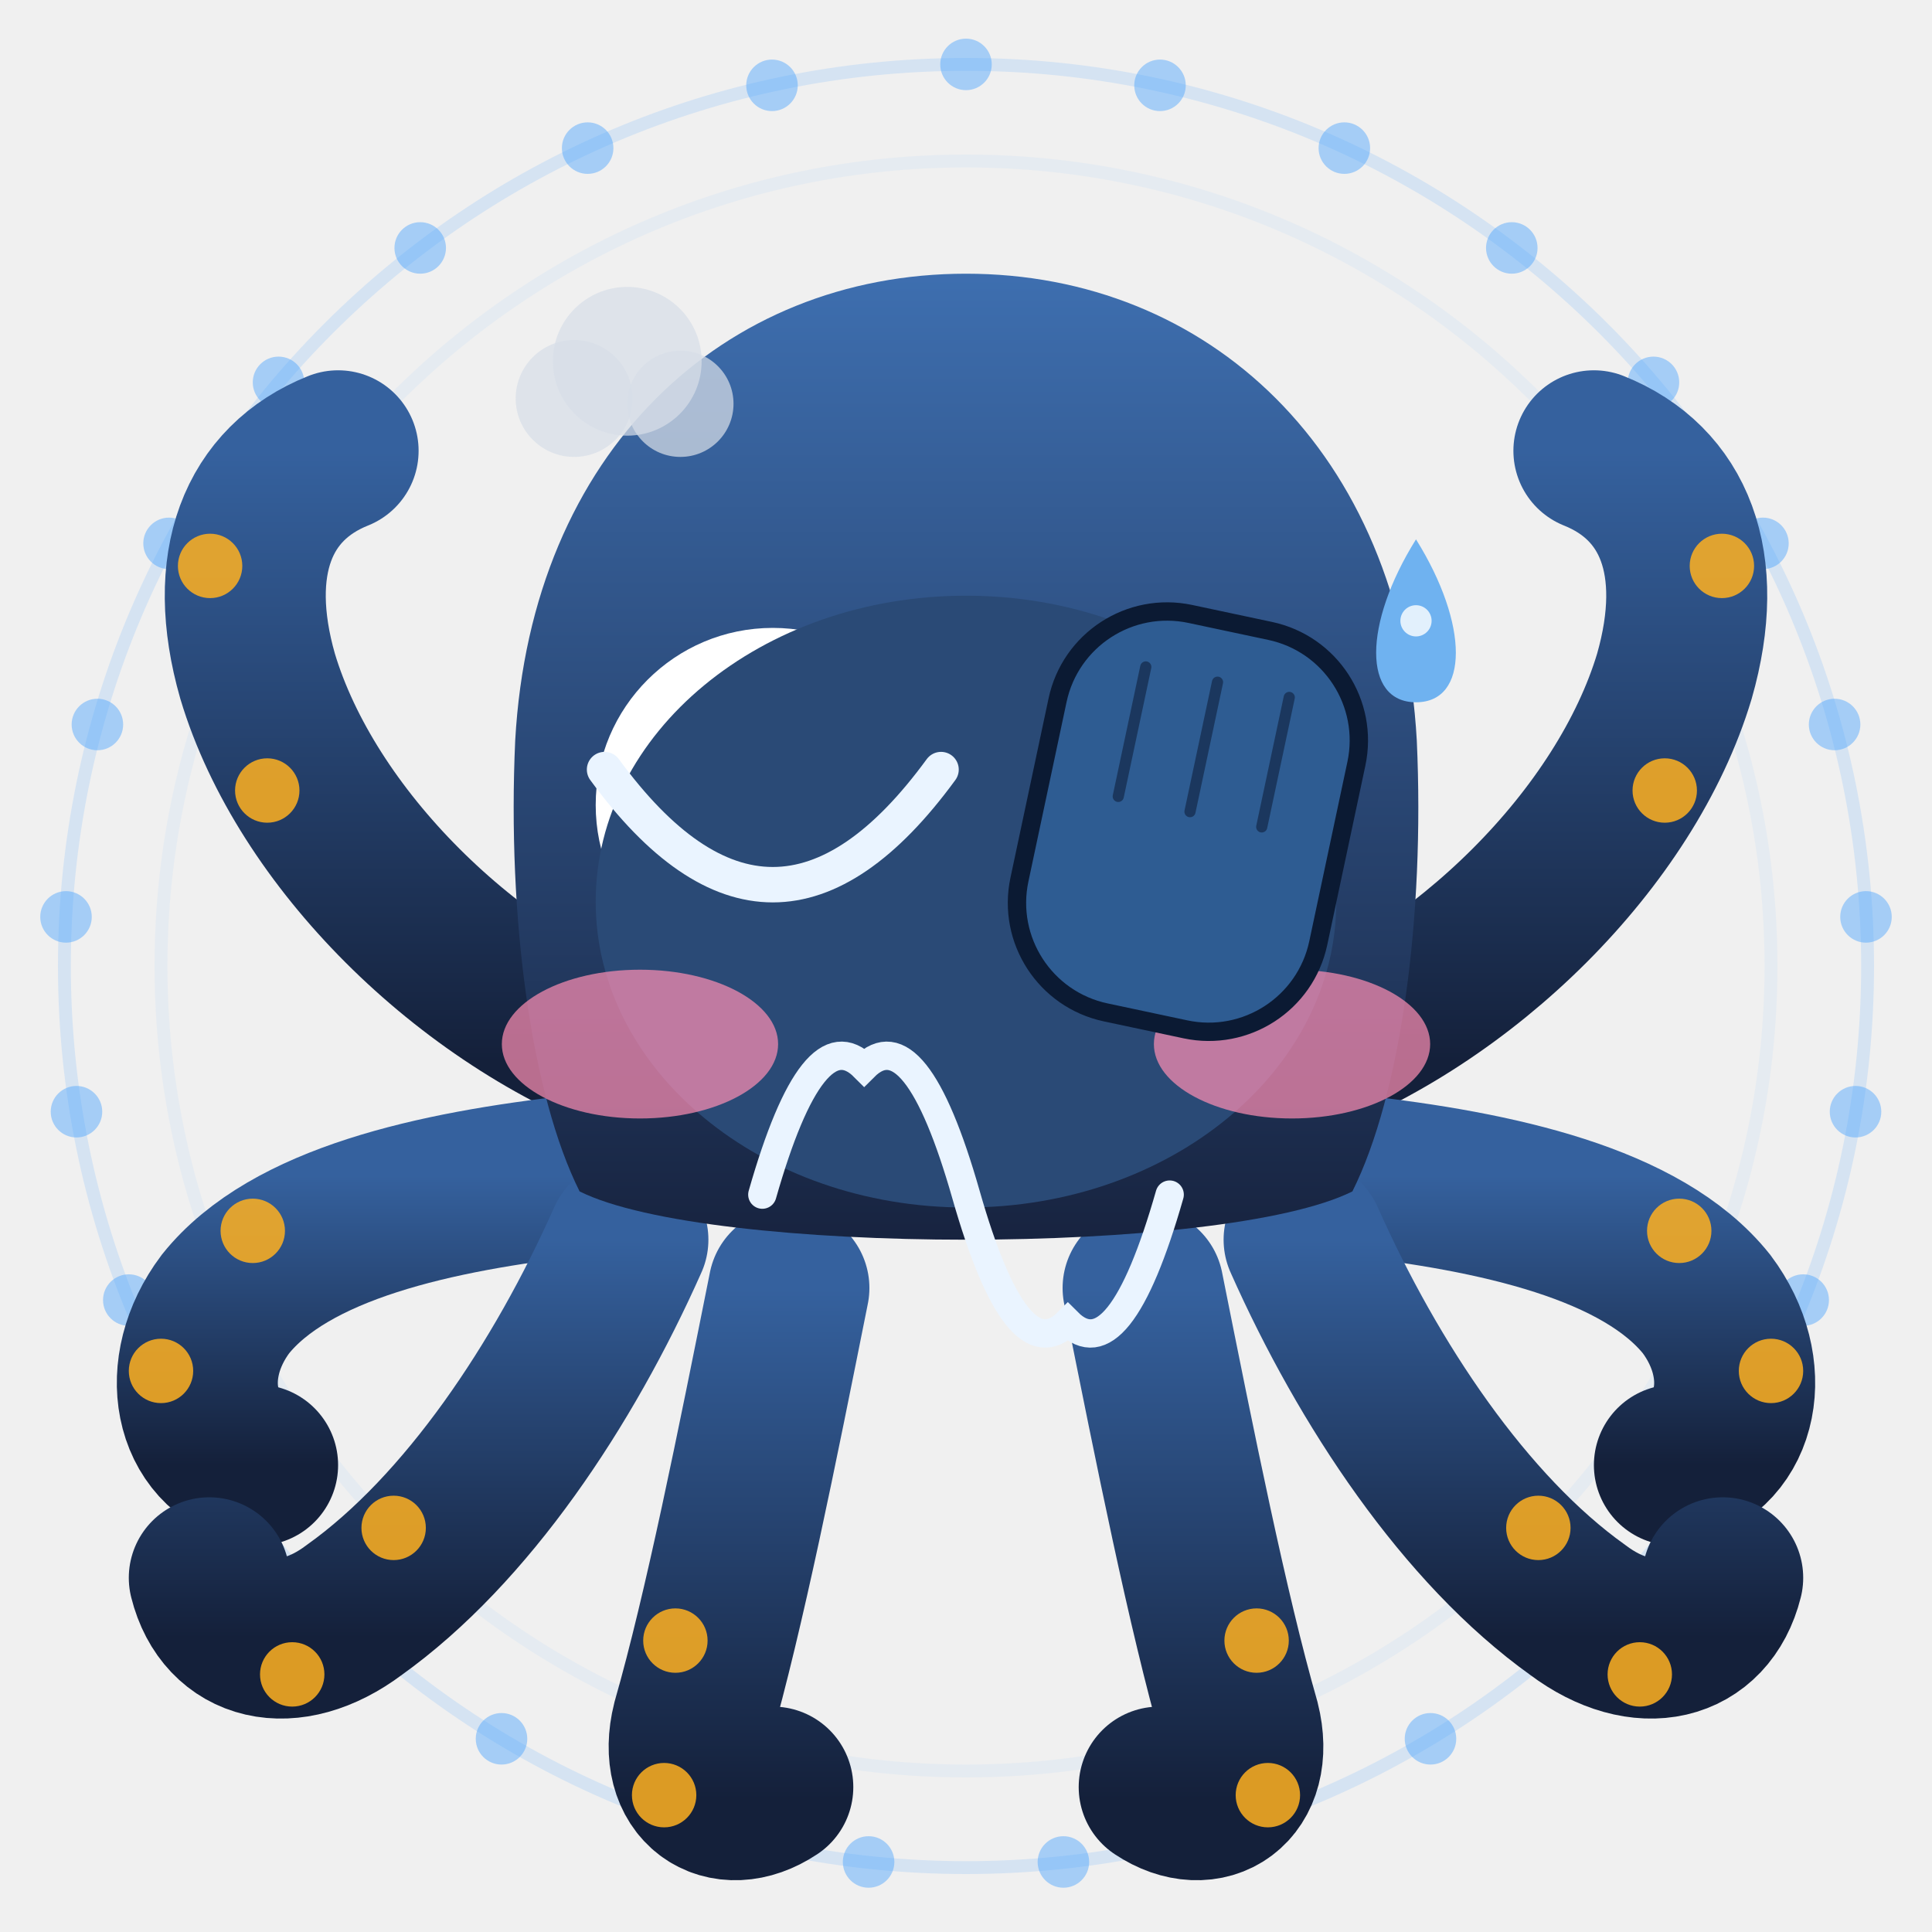
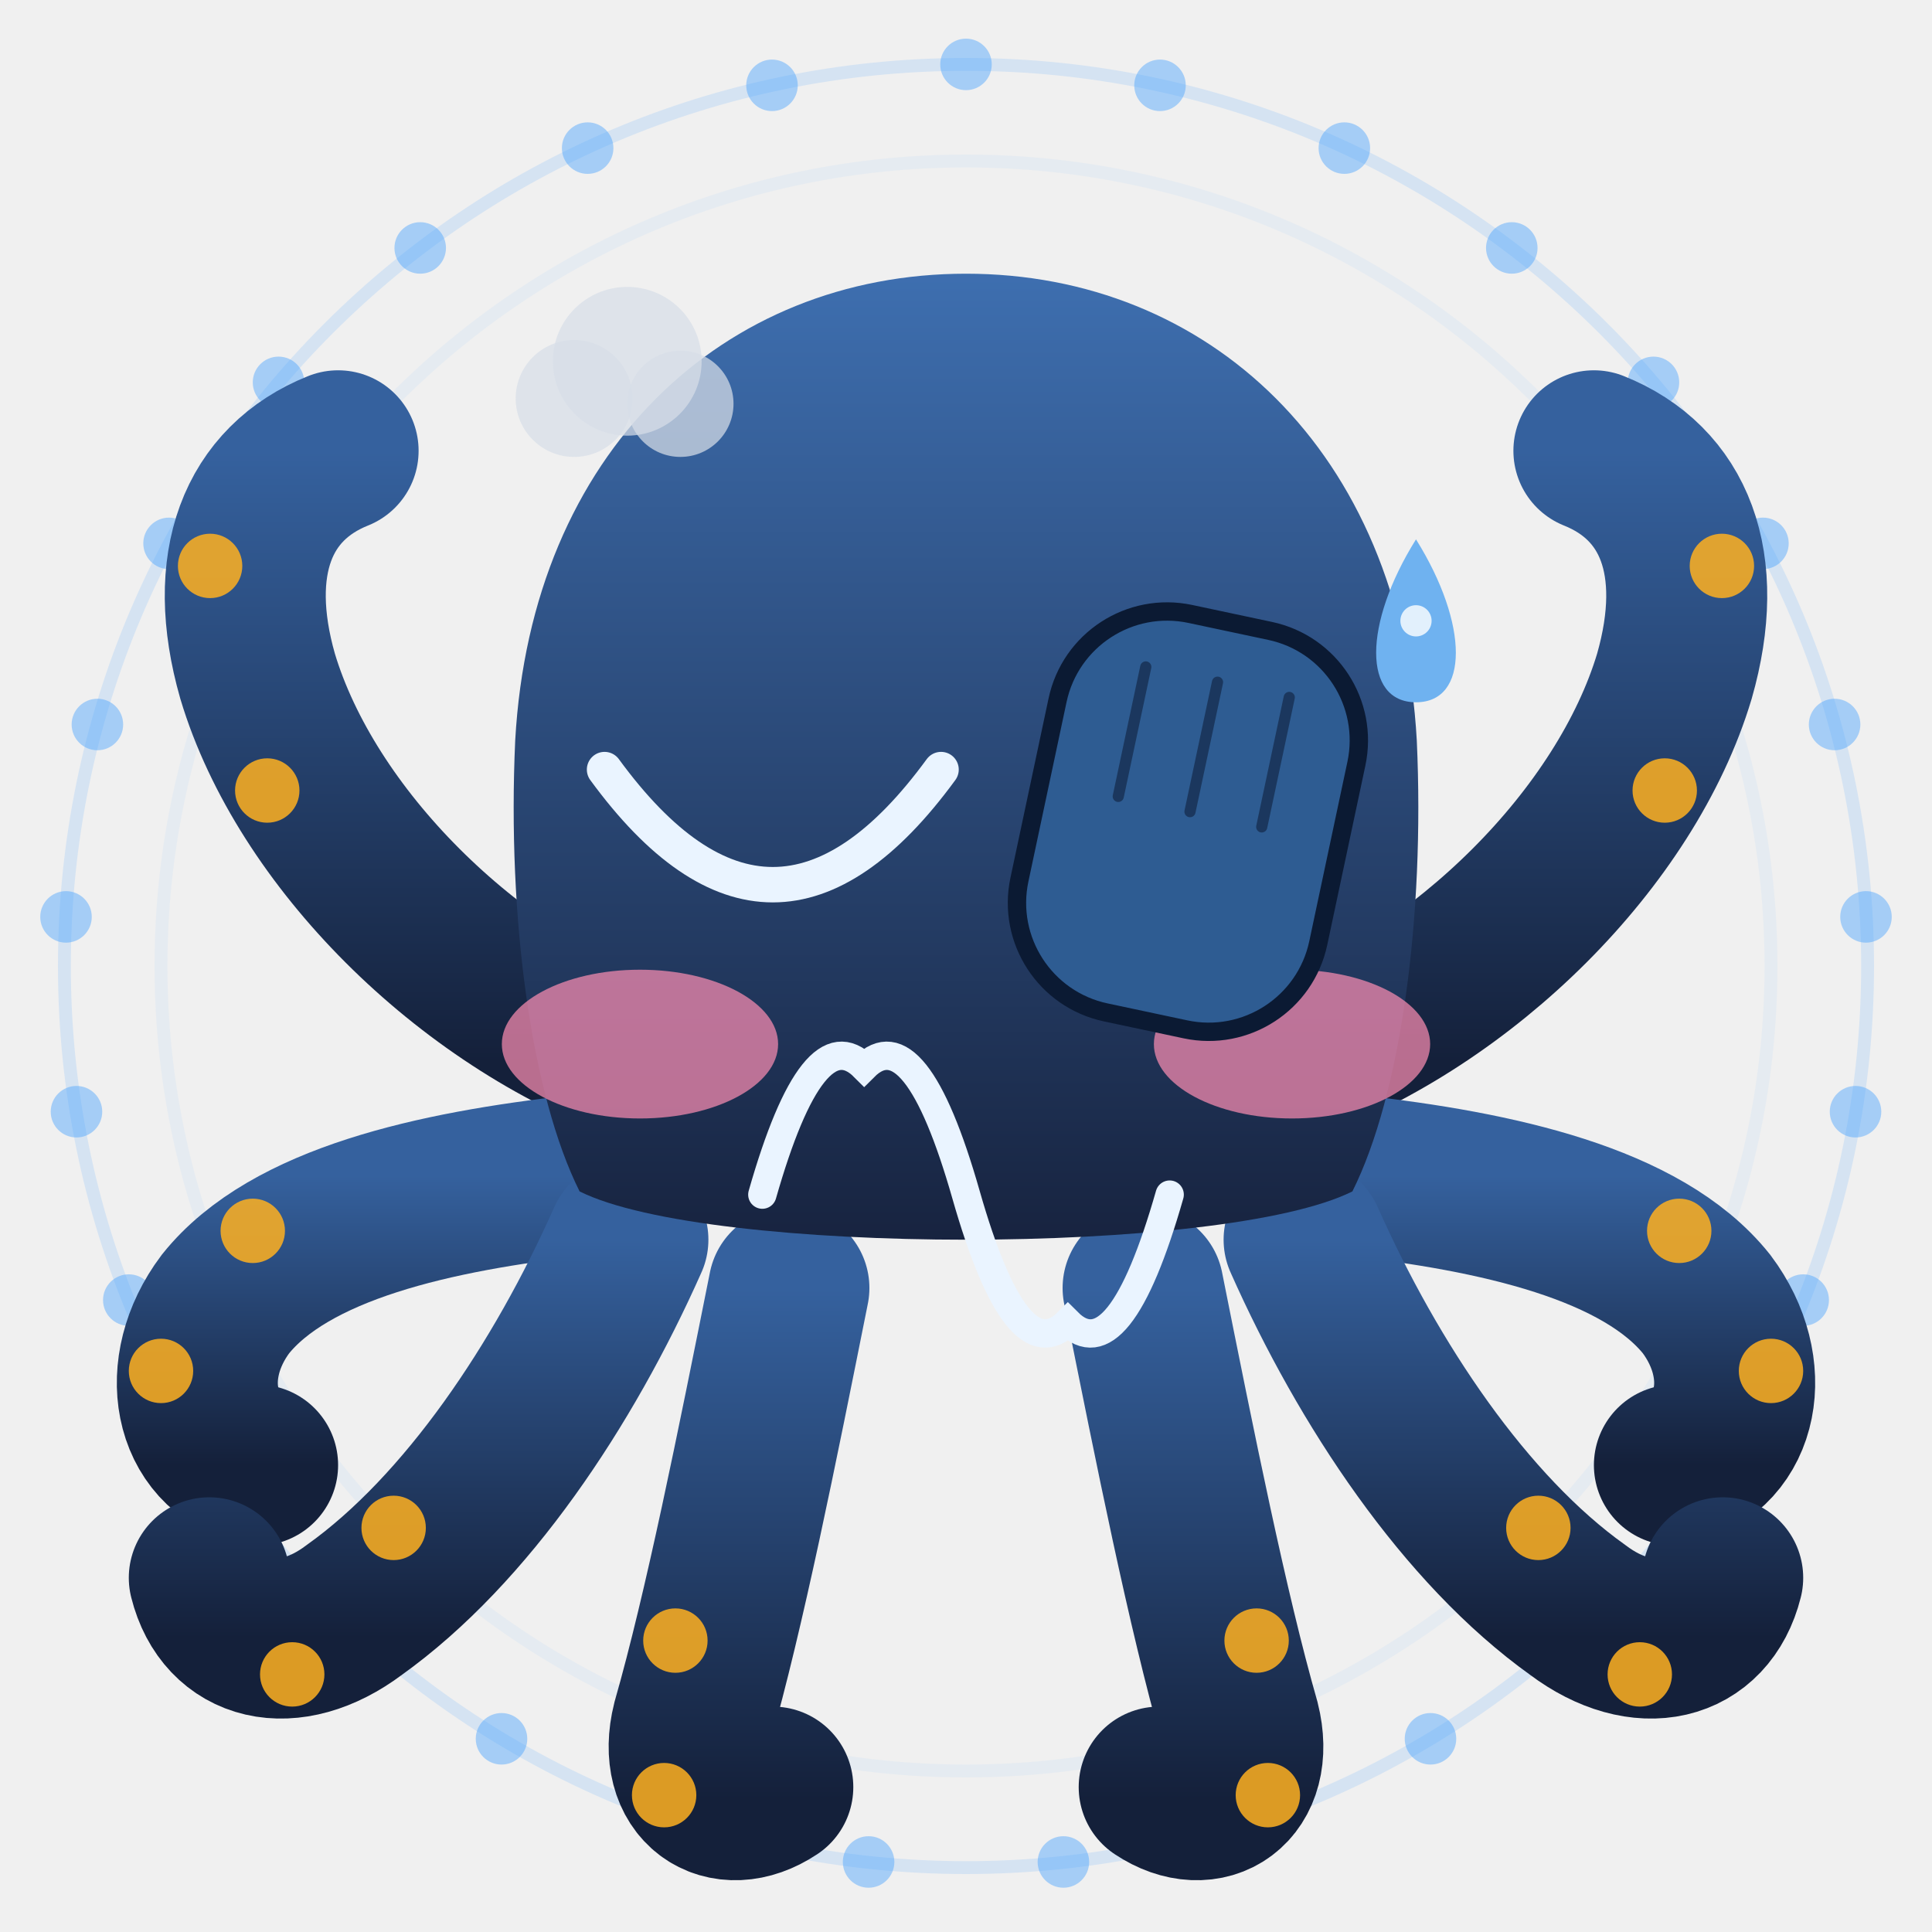
<svg xmlns="http://www.w3.org/2000/svg" viewBox="0 0 240 240" width="240" height="240" role="img" aria-label="阿章 · 捂脸 Facepalm">
  <style>
.ex-motion { animation: ex-headshake 0.9s ease-in-out infinite; transform-box: fill-box; transform-origin: 50% 50%; }
.ex-anim-tear { animation: ex-tear 1.8s ease-in infinite; transform-box: fill-box; transform-origin: center; }
.ex-anim-sweat { animation: ex-tear 1.5s ease-in infinite; transform-box: fill-box; transform-origin: center; }
.ex-anim-heart { animation: ex-heart 2.2s ease-out infinite; transform-box: fill-box; transform-origin: center; }
.ex-anim-spark { animation: ex-spark 1.9s ease-in-out infinite; transform-box: fill-box; transform-origin: center; }
.ex-anim-rain { animation: ex-rain 1.4s linear infinite; transform-box: fill-box; transform-origin: center; }
.ex-anim-confetti { animation: ex-confetti 2.4s linear infinite; transform-box: fill-box; transform-origin: center; }
.ex-anim-pulse { animation: ex-pulse 1.6s ease-in-out infinite; transform-box: fill-box; transform-origin: center; }
.ex-anim-knock { animation: ex-knock 0.55s ease-in-out infinite; transform-box: fill-box; transform-origin: center; }
.ex-anim-knockline { animation: ex-knockline 0.55s ease-out infinite; transform-box: fill-box; transform-origin: center; }
.ex-anim-palm { animation: ex-palm 0.9s ease-in-out infinite; transform-box: fill-box; transform-origin: center; }
.ex-anim-steam { animation: ex-steam 1.8s ease-out infinite; transform-box: fill-box; transform-origin: center; }
.ex-anim-shock { animation: ex-shock 0.5s ease-in-out infinite; transform-box: fill-box; transform-origin: center; }
.ex-anim-please { animation: ex-please 1.4s ease-in-out infinite; transform-box: fill-box; transform-origin: center; }
.ex-anim-drift { animation: ex-drift 4.5s ease-in-out infinite; transform-box: fill-box; transform-origin: center; }
@keyframes ex-headshake { 0%,100% { transform: rotate(0deg); } 25% { transform: rotate(-2deg); } 75% { transform: rotate(2deg); } }
@keyframes ex-tear { 0% { transform: translateY(0); opacity: 0; } 18% { opacity: 1; } 100% { transform: translateY(24.2px); opacity: 0; } }
@keyframes ex-heart { 0% { transform: translateY(0) scale(.65); opacity: 0; } 20% { opacity: 1; } 100% { transform: translateY(-39.6px) scale(1.15); opacity: 0; } }
@keyframes ex-spark { 0%,100% { transform: scale(.6) rotate(0deg); opacity: .3; } 50% { transform: scale(1.15) rotate(25deg); opacity: 1; } }
@keyframes ex-rain { 0% { transform: translateY(0); opacity: 0; } 20% { opacity: 1; } 100% { transform: translateY(26.4px); opacity: 0; } }
@keyframes ex-confetti { 0% { transform: translateY(-7.7px) rotate(0deg); opacity: 1; } 100% { transform: translateY(35.2px) rotate(200deg); opacity: 0; } }
@keyframes ex-pulse { 0%,100% { transform: scale(1); opacity: .35; } 50% { transform: scale(1.18); opacity: .7; } }
@keyframes ex-knock { 0%,100% { transform: translateX(9.9px); } 35% { transform: translateX(0); } }
@keyframes ex-knockline { 0%,100% { transform: scaleX(.6); opacity: .35; } 35% { transform: scaleX(1); opacity: 1; } }
@keyframes ex-palm { 0%,100% { transform: translateY(0) rotate(0deg); } 50% { transform: translateY(-2.64px) rotate(-4deg); } }
@keyframes ex-steam { 0% { transform: translateY(0); opacity: .7; } 100% { transform: translateY(-19.8px); opacity: 0; } }
@keyframes ex-shock { 0%,100% { transform: scaleX(.7); opacity: .4; } 50% { transform: scaleX(1.25); opacity: 1; } }
@keyframes ex-please { 0%,100% { transform: translateY(0); } 50% { transform: translateY(-3.96px); } }
@keyframes ex-drift { 0%,100% { transform: translateY(0); } 50% { transform: translateY(-4.4px); } }
@media (prefers-reduced-motion: reduce) {
  .ex-motion, [class*="ex-anim-"] { animation: none !important; }
}
</style>
  <g class="ex-motion ex-facepalm">
    <g class="ex-base">
      <defs>
        <linearGradient id="petBody" x1="0" y1="0" x2="0" y2="1">
          <stop offset="0" stop-color="#3E6FB0" />
          <stop offset="1" stop-color="#17233F" />
        </linearGradient>
        <linearGradient id="petArm" x1="0" y1="0" x2="0" y2="1">
          <stop offset="0" stop-color="#35619E" />
          <stop offset="1" stop-color="#14203A" />
        </linearGradient>
      </defs>
      <g fill="none" stroke="#409EFF">
        <circle cx="120" cy="120" r="112" stroke-opacity="0.15" stroke-width="1.6" />
        <circle cx="120" cy="120" r="100" stroke-opacity="0.06" stroke-width="1.6" />
      </g>
      <g fill="#409EFF" fill-opacity="0.42">
        <circle cx="120.0" cy="8.0" r="3.2" />
        <circle cx="144.1" cy="10.6" r="3.2" />
        <circle cx="167.0" cy="18.4" r="3.2" />
        <circle cx="187.8" cy="30.8" r="3.2" />
        <circle cx="205.4" cy="47.5" r="3.2" />
        <circle cx="219.0" cy="67.5" r="3.2" />
        <circle cx="227.9" cy="90.0" r="3.2" />
        <circle cx="231.8" cy="113.9" r="3.2" />
        <circle cx="230.5" cy="138.1" r="3.2" />
        <circle cx="224.0" cy="161.5" r="3.2" />
        <circle cx="212.7" cy="182.9" r="3.2" />
        <circle cx="197.0" cy="201.3" r="3.2" />
        <circle cx="177.7" cy="216.0" r="3.2" />
        <circle cx="155.8" cy="226.1" r="3.2" />
        <circle cx="132.1" cy="231.3" r="3.2" />
        <circle cx="107.9" cy="231.3" r="3.2" />
        <circle cx="84.2" cy="226.1" r="3.2" />
        <circle cx="62.3" cy="216.0" r="3.2" />
        <circle cx="43.0" cy="201.3" r="3.2" />
        <circle cx="27.3" cy="182.9" r="3.2" />
        <circle cx="16.0" cy="161.5" r="3.2" />
        <circle cx="9.5" cy="138.1" r="3.2" />
        <circle cx="8.2" cy="113.9" r="3.2" />
        <circle cx="12.1" cy="90.0" r="3.2" />
        <circle cx="21.0" cy="67.5" r="3.2" />
        <circle cx="34.6" cy="47.5" r="3.2" />
        <circle cx="52.2" cy="30.8" r="3.2" />
        <circle cx="73.0" cy="18.4" r="3.2" />
        <circle cx="95.9" cy="10.6" r="3.2" />
      </g>
      <g id="azArms">
        <g fill="none" stroke="url(#petArm)" stroke-width="20" stroke-linecap="round">
          <path d="M80 132 C58 124 38 104 32 84 C28 70 32 60 42 56" />
          <path d="M72 146 C54 148 36 152 28 162 C22 170 24 180 32 182" />
          <path d="M78 154 C70 172 58 190 44 200 C36 206 28 204 26 196" />
          <path d="M98 160 C94 180 90 200 86 214 C84 222 90 226 96 222" />
        </g>
        <g fill="#FFB020" fill-opacity="0.85">
          <circle cx="33.2" cy="98.2" r="4" />
          <circle cx="26.1" cy="70.3" r="4" />
          <circle cx="31.4" cy="152.9" r="4" />
          <circle cx="20.0" cy="170.3" r="4" />
          <circle cx="48.9" cy="189.8" r="4" />
          <circle cx="36.3" cy="208.0" r="4" />
          <circle cx="83.9" cy="203.8" r="4" />
          <circle cx="82.5" cy="223.0" r="4" />
        </g>
      </g>
      <use href="#azArms" transform="translate(240,0) scale(-1,1)" />
      <path d="M120 34 C150 34 174 56 176 92 C177 114 174 136 168 148 C152 156 88 156 72 148 C66 136 63 114 64 92 C66 56 90 34 120 34 Z" fill="url(#petBody)" />
-       <path d="M112 131 Q120 139 128 131" fill="none" stroke="#16213E" stroke-width="3.4" stroke-linecap="round" opacity="0.7" />
-       <g>
-         <circle cx="96" cy="100" r="22" fill="#FFFFFF" />
-         <circle cx="144" cy="100" r="22" fill="#FFFFFF" />
-         <circle cx="96" cy="100" r="13" fill="#409EFF" />
-         <circle cx="144" cy="100" r="13" fill="#409EFF" />
-         <circle cx="96" cy="100" r="7" fill="#16213E" />
-         <circle cx="144" cy="100" r="7" fill="#16213E" />
-         <circle cx="89.5" cy="93.5" r="4.2" fill="#FFFFFF" />
-         <circle cx="137.5" cy="93.5" r="4.2" fill="#FFFFFF" />
-       </g>
-       <ellipse cx="96" cy="100" rx="23" ry="0" fill="#294673">
-     
-   </ellipse>
-       <ellipse cx="144" cy="100" rx="23" ry="0" fill="#294673">
-     
-   </ellipse>
    </g>
    <g class="ex-face">
-       <ellipse cx="120" cy="112" rx="46" ry="38" fill="#2A4A76" />
      <path d="M 75.1,95.6 Q 96,124.2 116.9,95.6" fill="none" stroke="#EAF4FF" stroke-width="4.4" stroke-linecap="round" />
      <path d="M 94.7,148.4 Q 101.03,126.22 107.35,132.56 Q 113.67,126.22 120,148.4 Q 126.33,170.58 132.65,164.24 Q 138.97,170.58 145.3,148.4" fill="none" stroke="#EAF4FF" stroke-width="3.52" stroke-linecap="round" />
      <ellipse cx="79.5" cy="129.7" rx="17.16" ry="9.24" fill="#FF8FB3" opacity="0.7" />
      <ellipse cx="160.5" cy="129.7" rx="17.16" ry="9.24" fill="#FF8FB3" opacity="0.7" />
      <g transform="translate(147.3 103.3) rotate(12)">
        <rect class="ex-anim-palm" x="-18.97" y="-26.56" width="37.95" height="50.6" rx="13.91" fill="#2E5C92" stroke="#0B1A33" stroke-width="2.28" />
        <path class="ex-anim-palm" d="M -9.11,-18.97 L -9.11,-2.53" stroke="#0B1A33" stroke-width="1.39" stroke-linecap="round" opacity=".55" />
        <path class="ex-anim-palm" d="M 0,-18.97 L 0,-2.53" stroke="#0B1A33" stroke-width="1.39" stroke-linecap="round" opacity=".55" />
        <path class="ex-anim-palm" d="M 9.11,-18.97 L 9.11,-2.53" stroke="#0B1A33" stroke-width="1.39" stroke-linecap="round" opacity=".55" />
      </g>
      <g transform="translate(71.32 49.5)">
        <circle class="ex-anim-steam" style="animation-delay:0.0s" r="7.26" fill="#D7DEE8" opacity=".72" />
      </g>
      <g transform="translate(77.92 44.88)">
        <circle class="ex-anim-steam" style="animation-delay:0.28s" r="9.24" fill="#D7DEE8" opacity=".72" />
      </g>
      <g transform="translate(84.52 50.16)">
        <circle class="ex-anim-steam" style="animation-delay:0.56s" r="6.6" fill="#D7DEE8" opacity=".72" />
      </g>
      <g transform="translate(0 0)">
        <path class="ex-anim-sweat" style="animation-delay:0.2s" d="M 175.9,67 C 182.5,77.56 182.5,87.24 175.9,87.24 C 169.3,87.24 169.3,77.56 175.9,67 Z" fill="#6FB2F0" />
        <circle cx="175.9" cy="77.12" r="1.94" fill="#FFFFFF" opacity=".8" />
      </g>
    </g>
  </g>
</svg>
